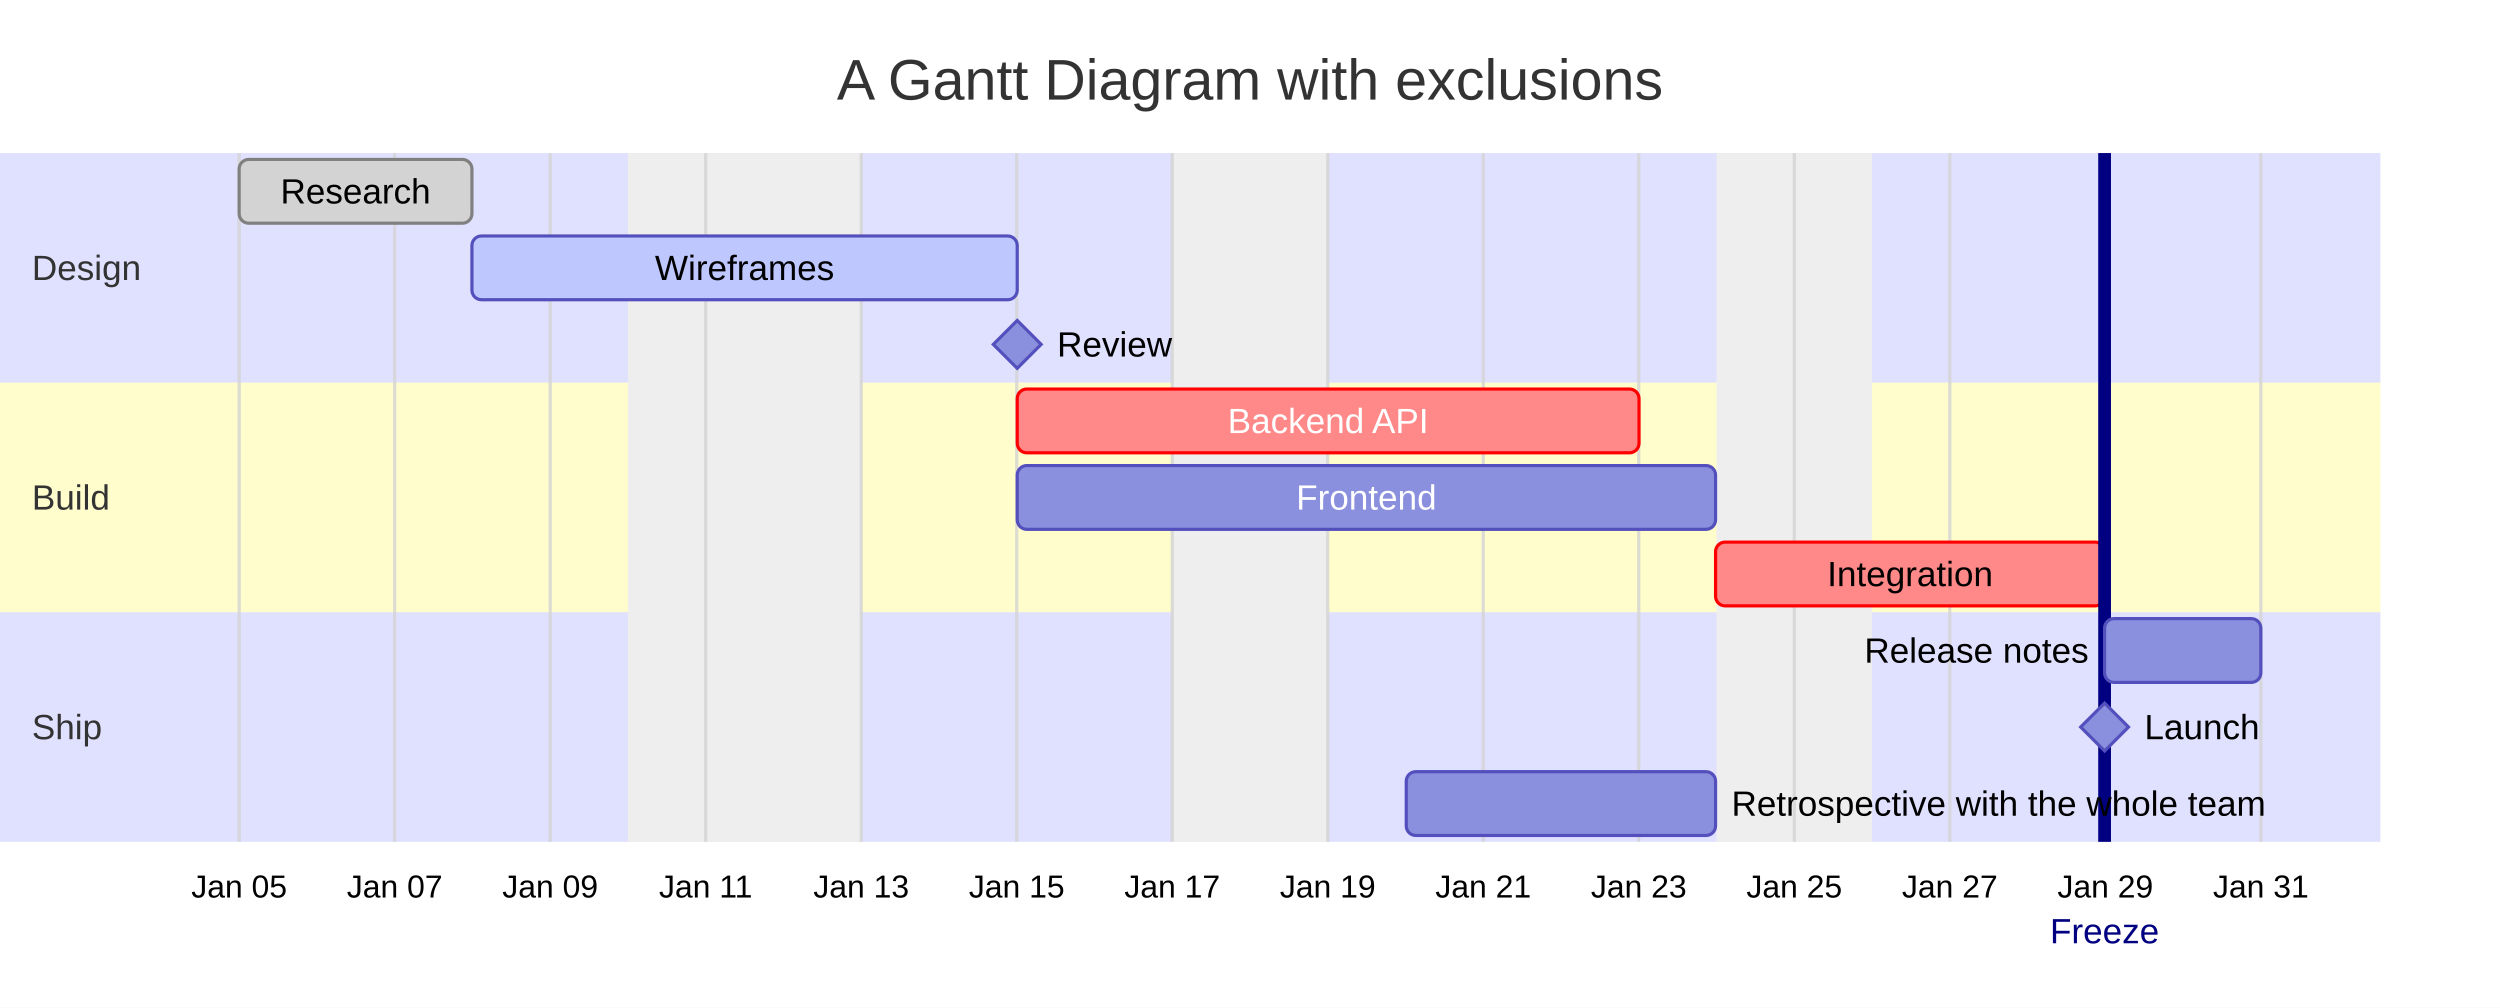
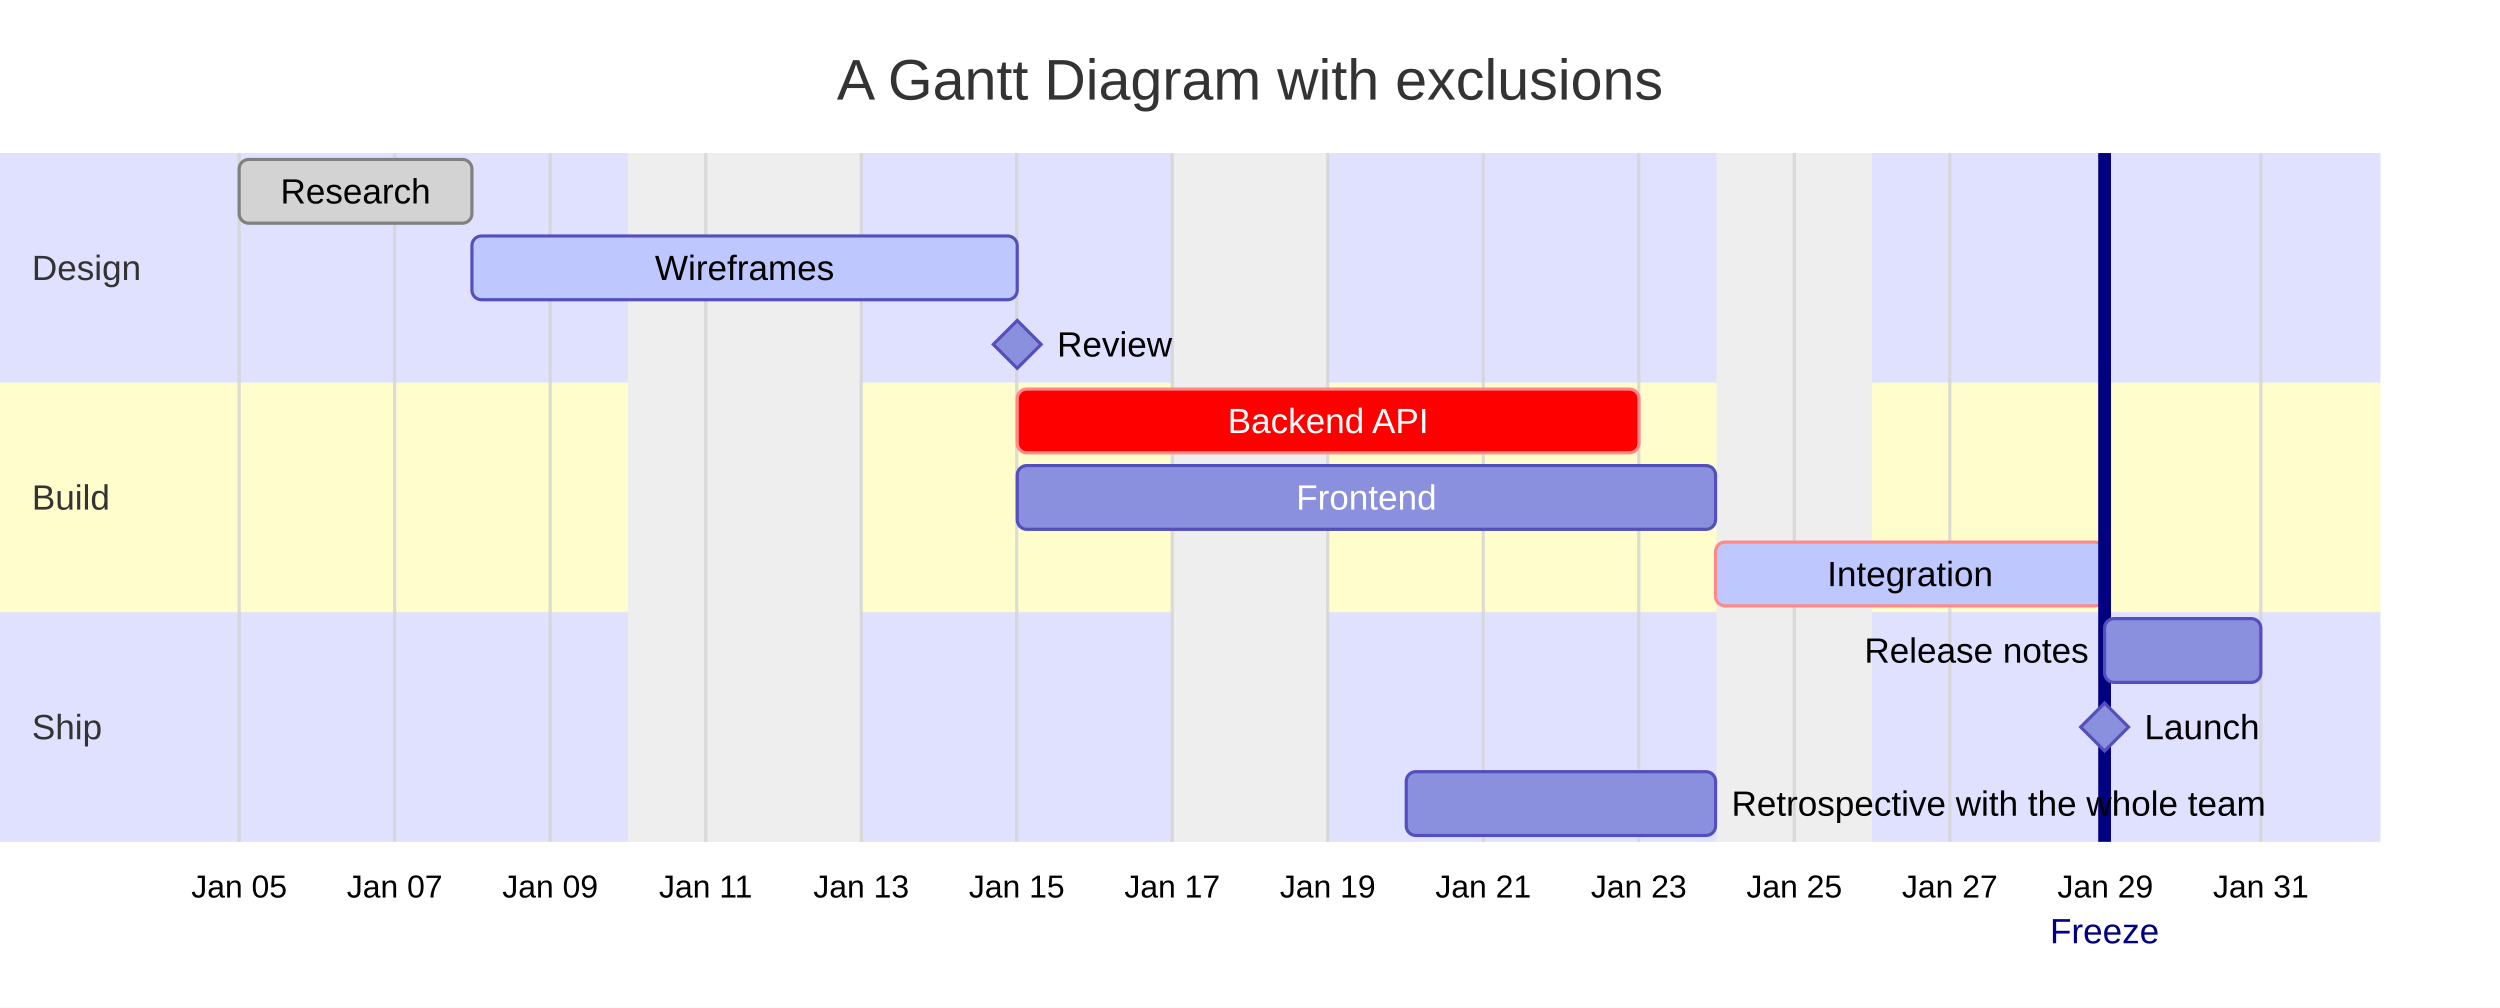
<svg xmlns="http://www.w3.org/2000/svg" id="mermaid" class="gantt" width="784" height="316" viewBox="0 0 784 316" role="graphics-document document" aria-roledescription="gantt">
-   <style>#mermaid{font-family:"trebuchet ms",verdana,arial,sans-serif;font-size:16px;fill:#333;}#mermaid .sec0,#mermaid .sec2{fill:#6666ff;opacity:0.2;}#mermaid .sec1,#mermaid .sec3{fill:#fff400;opacity:0.2;}#mermaid .stitle{font-size:11px;fill:#333;}#mermaid .grid{stroke:lightgrey;opacity:.8;stroke-width:1px;}#mermaid .tick{font-size:10px;fill:#000;}#mermaid .exr{fill:#eee;stroke:none;}#mermaid .task{fill:#8a90dd;stroke:#534fbc;}#mermaid .done{fill:#d3d3d3;stroke:grey;}#mermaid .active{fill:#bfc7ff;stroke:#534fbc;}#mermaid .crit{fill:#ff8888;stroke:#ff0000;}#mermaid .crit.done{fill:#d3d3d3;stroke:#ff0000;}#mermaid .crit.active{fill:#ff8888;stroke:#ff0000;}#mermaid .tin{fill:#fff;font-size:11px;}#mermaid .tout{fill:#000;font-size:11px;}#mermaid .done+.tin,#mermaid .tin.dk{fill:#000;}#mermaid .today{stroke:red;stroke-width:2px;fill:none;}#mermaid .vert{stroke:navy;stroke-width:4px;}#mermaid .vtx{fill:navy;font-size:11px;}#mermaid .today{stroke:red;stroke-width:2px;}#mermaid .ttl{font-size:18px;}</style>
+   <style>#mermaid{font-family:"trebuchet ms",verdana,arial,sans-serif;font-size:16px;fill:#333;}#mermaid .sec0,#mermaid .sec2{fill:#6666ff;opacity:0.2;}#mermaid .sec1,#mermaid .sec3{fill:#fff400;opacity:0.2;}#mermaid .stitle{font-size:11px;fill:#333;}#mermaid .grid{stroke:lightgrey;opacity:.8;stroke-width:1px;}#mermaid .tick{font-size:10px;fill:#000;}#mermaid .exr{fill:#eee;stroke:none;}#mermaid .task{fill:#8a90dd;stroke:#534fbc;}#mermaid .task.active{fill:#bfc7ff;stroke:#534fbc;}#mermaid .task.done{fill:#d3d3d3;stroke:grey;}#mermaid .task.crit{fill:red;stroke:#ff8888;}#mermaid .task.crit.active{fill:#bfc7ff;stroke:#ff8888;}#mermaid .task.crit.done{fill:#d3d3d3;stroke:#ff8888;}#mermaid .tin{fill:#fff;font-size:11px;}#mermaid .tout{fill:#000;font-size:11px;}#mermaid .done+.tin,#mermaid .tin.dk{fill:#000;}#mermaid .today{stroke:red;stroke-width:2px;fill:none;}#mermaid .vert{stroke:navy;stroke-width:4px;}#mermaid .vtx{fill:navy;font-size:11px;}#mermaid .ttl{font-size:18px;}</style>
  <rect x="0" y="0" width="784" height="316" fill="white" />
  <rect class="sec0" x="0" y="48" width="746.5" height="72" />
  <text class="stitle" x="10" y="84" text-anchor="start" dominant-baseline="central">Design</text>
  <rect class="sec1" x="0" y="120" width="746.5" height="72" />
  <text class="stitle" x="10" y="156" text-anchor="start" dominant-baseline="central">Build</text>
  <rect class="sec2" x="0" y="192" width="746.5" height="72" />
  <text class="stitle" x="10" y="228" text-anchor="start" dominant-baseline="central">Ship</text>
  <rect class="exr" x="196.92" y="48" width="73.15" height="216" />
  <rect class="exr" x="367.62" y="48" width="48.77" height="216" />
  <rect class="exr" x="538.31" y="48" width="48.77" height="216" />
  <line class="grid" x1="75" y1="48" x2="75" y2="264" />
  <text class="tick" x="75" y="278" text-anchor="middle" dominant-baseline="central">Jan 05</text>
  <line class="grid" x1="123.77" y1="48" x2="123.77" y2="264" />
  <text class="tick" x="123.77" y="278" text-anchor="middle" dominant-baseline="central">Jan 07</text>
  <line class="grid" x1="172.54" y1="48" x2="172.54" y2="264" />
  <text class="tick" x="172.54" y="278" text-anchor="middle" dominant-baseline="central">Jan 09</text>
  <line class="grid" x1="221.31" y1="48" x2="221.31" y2="264" />
  <text class="tick" x="221.31" y="278" text-anchor="middle" dominant-baseline="central">Jan 11</text>
  <line class="grid" x1="270.08" y1="48" x2="270.08" y2="264" />
  <text class="tick" x="270.08" y="278" text-anchor="middle" dominant-baseline="central">Jan 13</text>
  <line class="grid" x1="318.85" y1="48" x2="318.85" y2="264" />
  <text class="tick" x="318.85" y="278" text-anchor="middle" dominant-baseline="central">Jan 15</text>
  <line class="grid" x1="367.62" y1="48" x2="367.62" y2="264" />
  <text class="tick" x="367.62" y="278" text-anchor="middle" dominant-baseline="central">Jan 17</text>
  <line class="grid" x1="416.38" y1="48" x2="416.38" y2="264" />
  <text class="tick" x="416.38" y="278" text-anchor="middle" dominant-baseline="central">Jan 19</text>
  <line class="grid" x1="465.15" y1="48" x2="465.15" y2="264" />
  <text class="tick" x="465.15" y="278" text-anchor="middle" dominant-baseline="central">Jan 21</text>
  <line class="grid" x1="513.92" y1="48" x2="513.92" y2="264" />
  <text class="tick" x="513.92" y="278" text-anchor="middle" dominant-baseline="central">Jan 23</text>
  <line class="grid" x1="562.69" y1="48" x2="562.69" y2="264" />
  <text class="tick" x="562.69" y="278" text-anchor="middle" dominant-baseline="central">Jan 25</text>
  <line class="grid" x1="611.46" y1="48" x2="611.46" y2="264" />
  <text class="tick" x="611.46" y="278" text-anchor="middle" dominant-baseline="central">Jan 27</text>
  <line class="grid" x1="660.23" y1="48" x2="660.23" y2="264" />
  <text class="tick" x="660.23" y="278" text-anchor="middle" dominant-baseline="central">Jan 29</text>
  <line class="grid" x1="709" y1="48" x2="709" y2="264" />
  <text class="tick" x="709" y="278" text-anchor="middle" dominant-baseline="central">Jan 31</text>
  <rect class="task done" x="75" y="50" width="73" height="20" rx="3" />
  <text class="tin dk" x="111.5" y="60" text-anchor="middle" dominant-baseline="central">Research</text>
  <rect class="task active" x="148" y="74" width="171" height="20" rx="3" />
  <text class="tin dk" x="233.5" y="84" text-anchor="middle" dominant-baseline="central">Wireframes</text>
  <path class="task" d="M319,100.5L326.5,108L319,115.5L311.5,108Z" />
  <text class="tout" x="331.5" y="108" text-anchor="start" dominant-baseline="central">Review</text>
  <rect class="task crit" x="319" y="122" width="195" height="20" rx="3" />
  <text class="tin" x="416.5" y="132" text-anchor="middle" dominant-baseline="central">Backend API</text>
  <rect class="task" x="319" y="146" width="219" height="20" rx="3" />
  <text class="tin" x="428.5" y="156" text-anchor="middle" dominant-baseline="central">Frontend</text>
  <rect class="task crit active" x="538" y="170" width="122" height="20" rx="3" />
  <text class="tin dk" x="599" y="180" text-anchor="middle" dominant-baseline="central">Integration</text>
  <line class="vert" x1="660" y1="48" x2="660" y2="264" />
  <text class="vtx" x="660" y="292" text-anchor="middle" dominant-baseline="central">Freeze</text>
  <rect class="task" x="660" y="194" width="49" height="20" rx="3" />
  <text class="tout" x="655" y="204" text-anchor="end" dominant-baseline="central">Release notes</text>
  <path class="task" d="M660,220.5L667.5,228L660,235.5L652.5,228Z" />
  <text class="tout" x="672.5" y="228" text-anchor="start" dominant-baseline="central">Launch</text>
  <rect class="task" x="441" y="242" width="97" height="20" rx="3" />
  <text class="tout" x="543" y="252" text-anchor="start" dominant-baseline="central">Retrospective with the whole team</text>
  <text class="ttl" x="392" y="25" text-anchor="middle" dominant-baseline="central">A Gantt Diagram with exclusions</text>
</svg>
